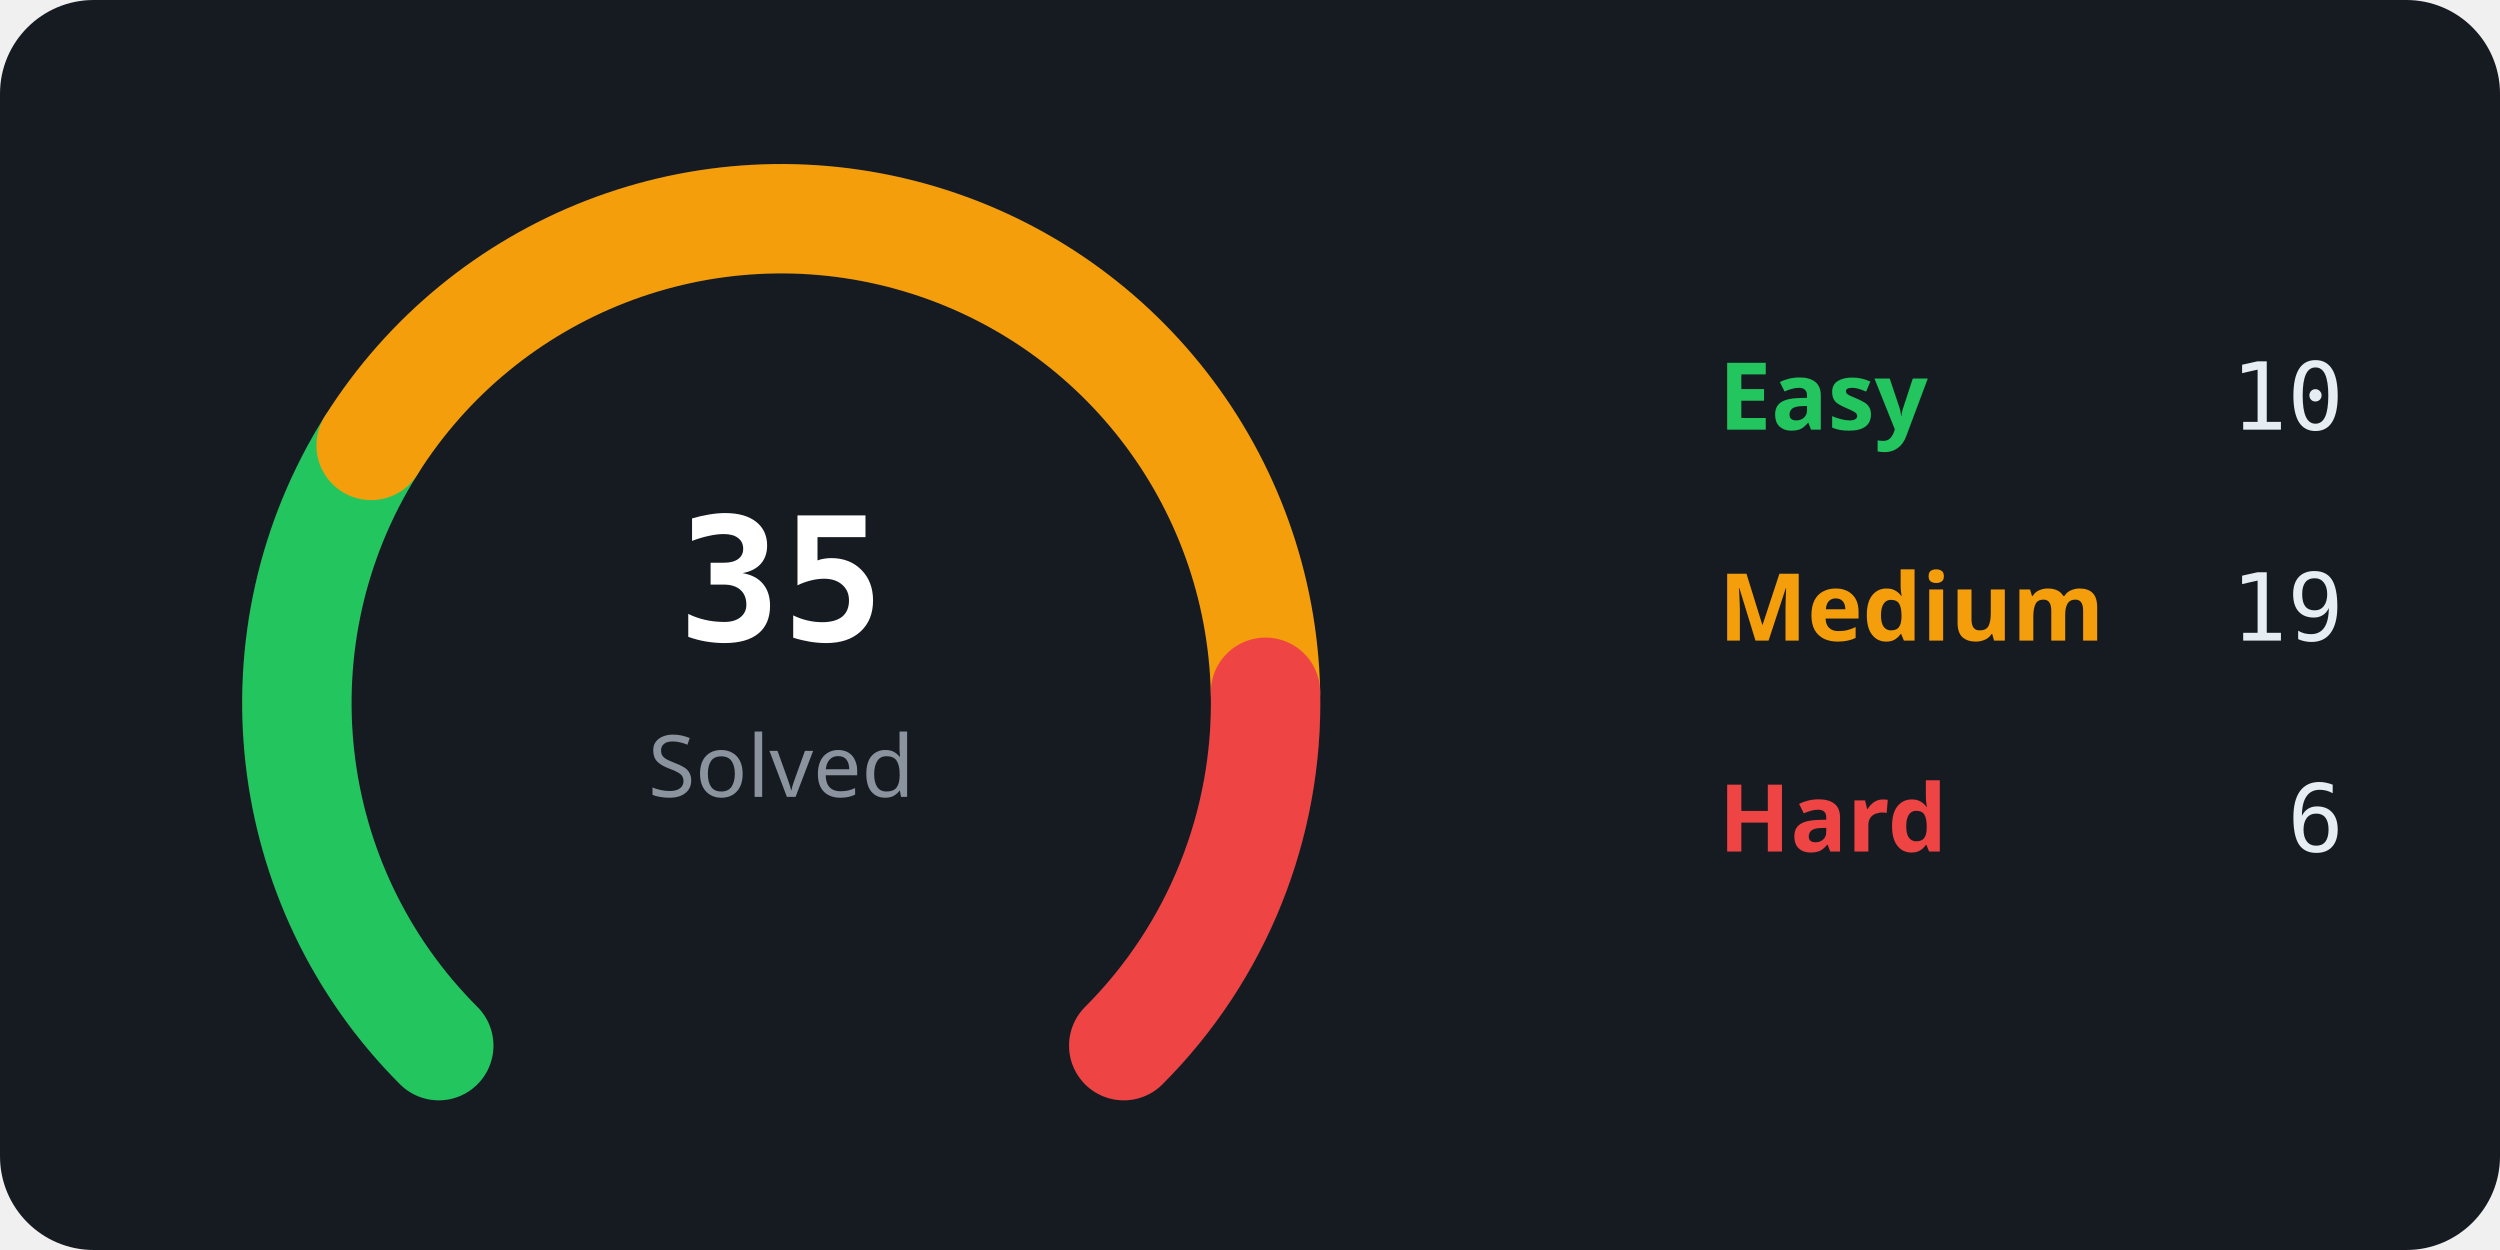
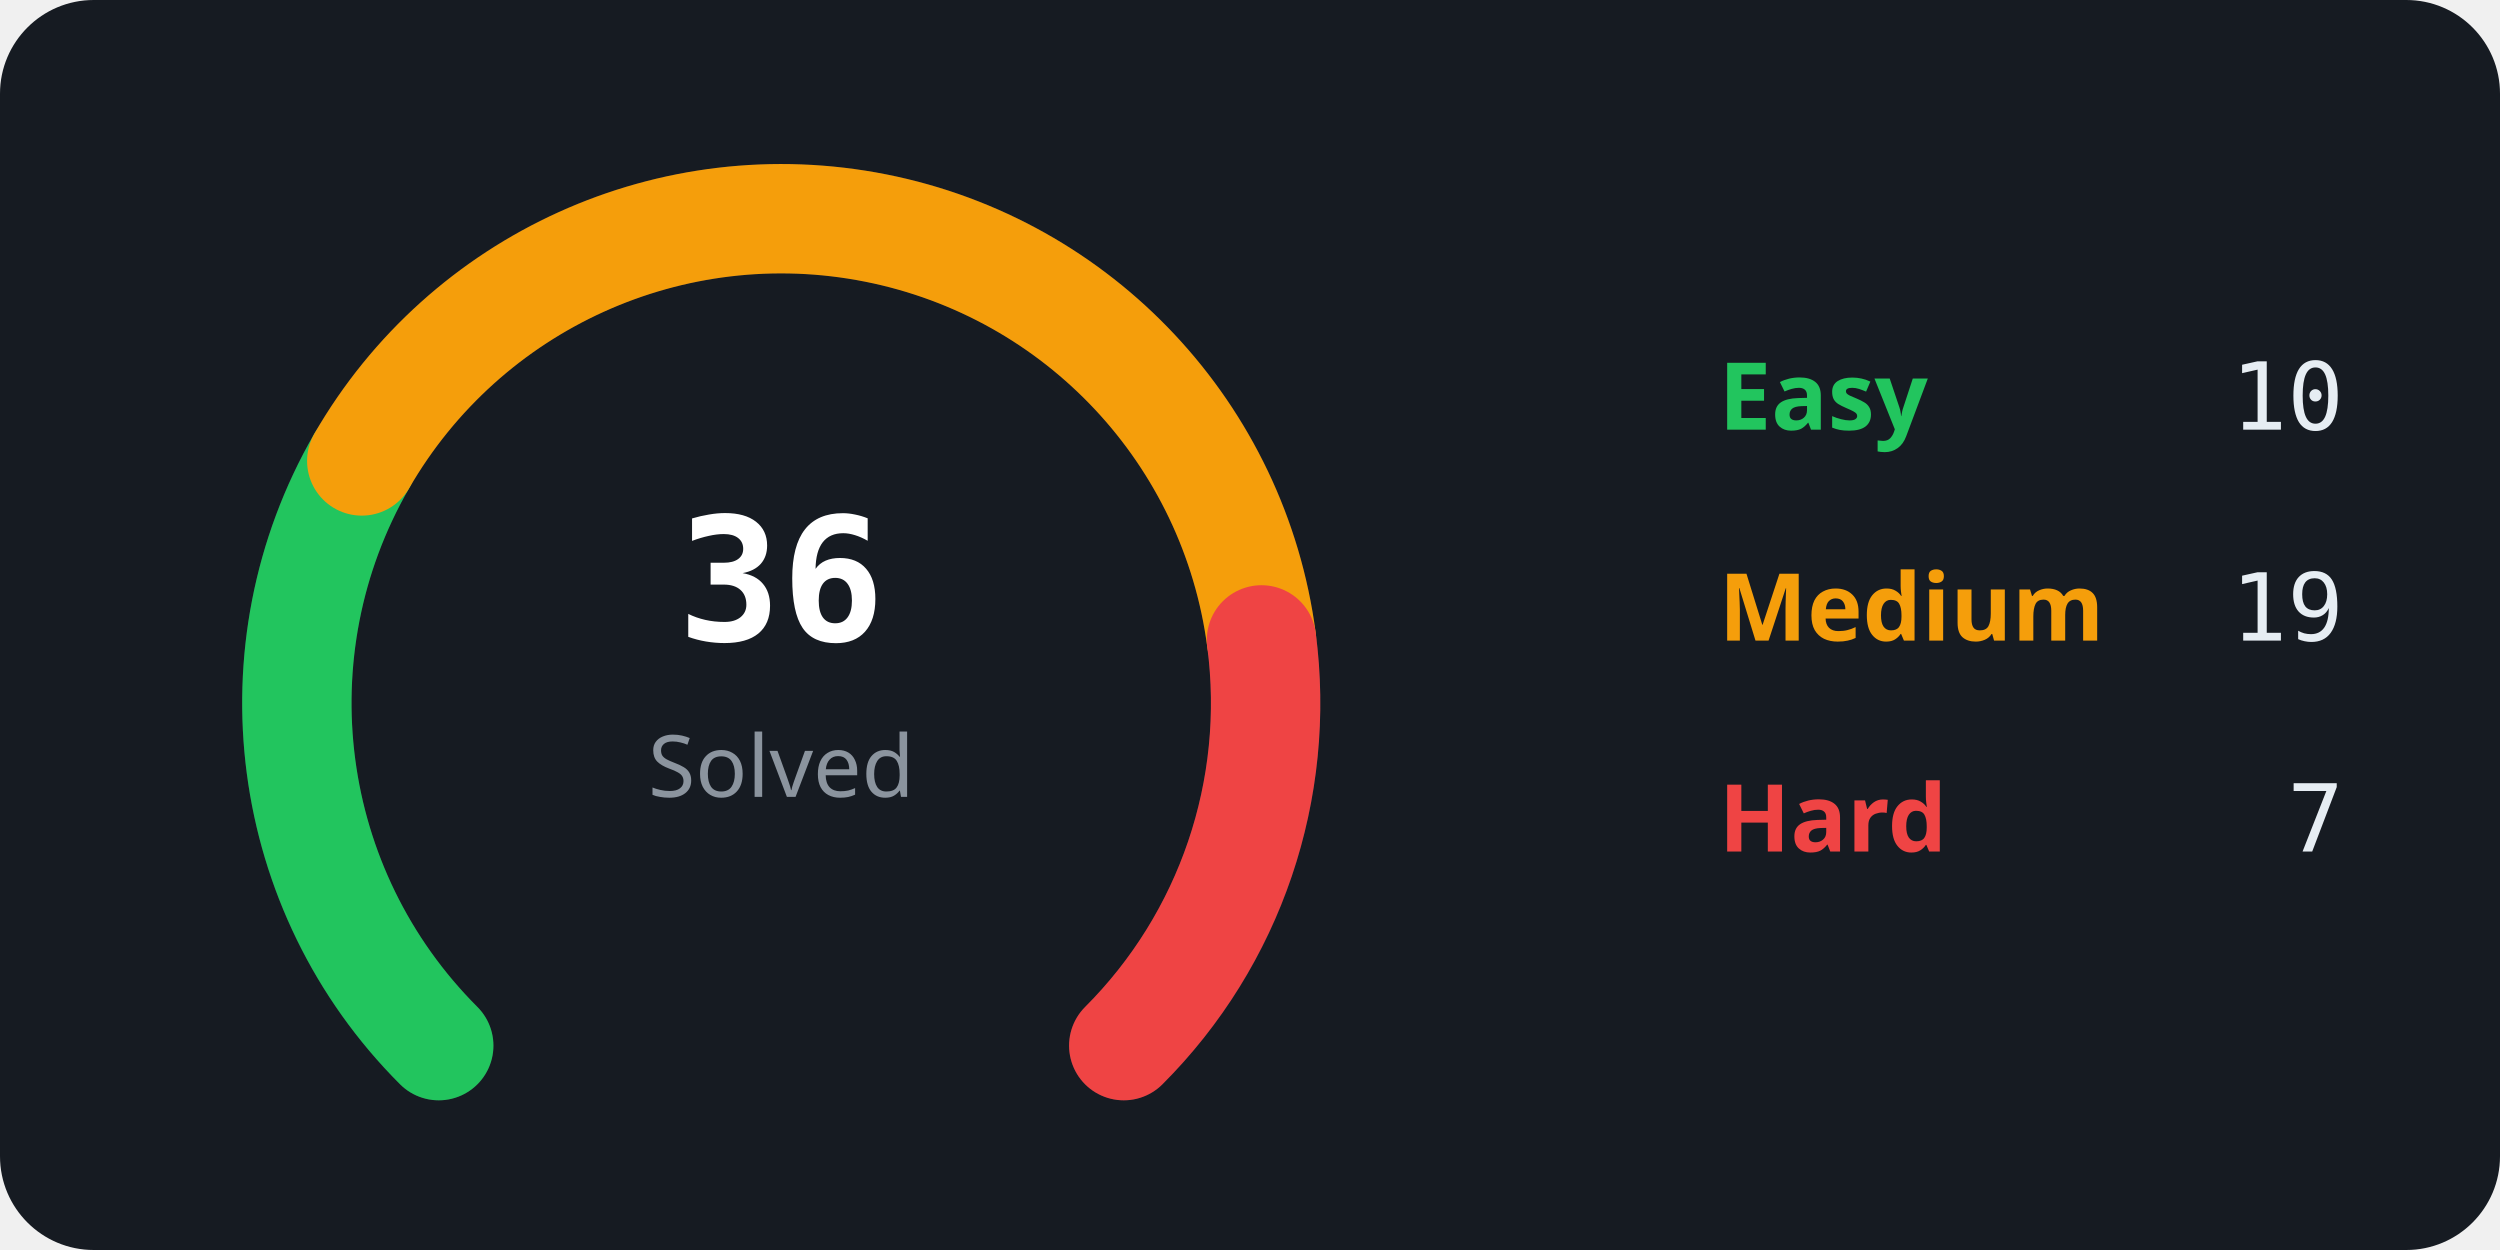
<svg xmlns="http://www.w3.org/2000/svg" width="320" height="160" viewBox="0 0 320 160">
  <rect width="320" height="160" rx="12" fill="#161b22" />
  <path d="M 56.159,133.841 A 62,62 0 1,1 143.841,133.841" stroke="#2d2d3d" stroke-width="14" fill="none" stroke-linecap="round" />
-   <path d="M 56.159,133.841 A 62,62 0 0,1 47.503,57.014" stroke="#22c55e" stroke-width="14" fill="none" stroke-linecap="round" />
-   <path d="M 47.503,57.014 A 62,62 0 0,1 161.984,88.609" stroke="#f59e0b" stroke-width="14" fill="none" stroke-linecap="round" />
-   <path d="M 161.984,88.609 A 62,62 0 0,1 143.841,133.841" stroke="#ef4444" stroke-width="14" fill="none" stroke-linecap="round" />
-   <text x="100" y="82" text-anchor="middle" fill="white" font-size="22" font-weight="bold" font-family="monospace">35</text>
+   <path d="M 56.159,133.841 A 62,62 0 0,1 46.306,59.000" stroke="#22c55e" stroke-width="14" fill="none" stroke-linecap="round" />
+   <path d="M 46.306,59.000 A 62,62 0 0,1 161.470,81.907" stroke="#f59e0b" stroke-width="14" fill="none" stroke-linecap="round" />
+   <path d="M 161.470,81.907 A 62,62 0 0,1 143.841,133.841" stroke="#ef4444" stroke-width="14" fill="none" stroke-linecap="round" />
+   <text x="100" y="82" text-anchor="middle" fill="white" font-size="22" font-weight="bold" font-family="monospace">36</text>
  <text x="100" y="102" text-anchor="middle" fill="#8b949e" font-size="11" font-family="sans-serif">Solved</text>
  <text x="220" y="55" fill="#22c55e" font-size="12" font-weight="bold" font-family="sans-serif">Easy</text>
  <text x="300" y="55" fill="#e6edf3" font-size="12" font-family="monospace" text-anchor="end">10</text>
  <text x="220" y="82" fill="#f59e0b" font-size="12" font-weight="bold" font-family="sans-serif">Medium</text>
  <text x="300" y="82" fill="#e6edf3" font-size="12" font-family="monospace" text-anchor="end">19</text>
  <text x="220" y="109" fill="#ef4444" font-size="12" font-weight="bold" font-family="sans-serif">Hard</text>
-   <text x="300" y="109" fill="#e6edf3" font-size="12" font-family="monospace" text-anchor="end">6</text>
+   <text x="300" y="109" fill="#e6edf3" font-size="12" font-family="monospace" text-anchor="end">7</text>
</svg>
